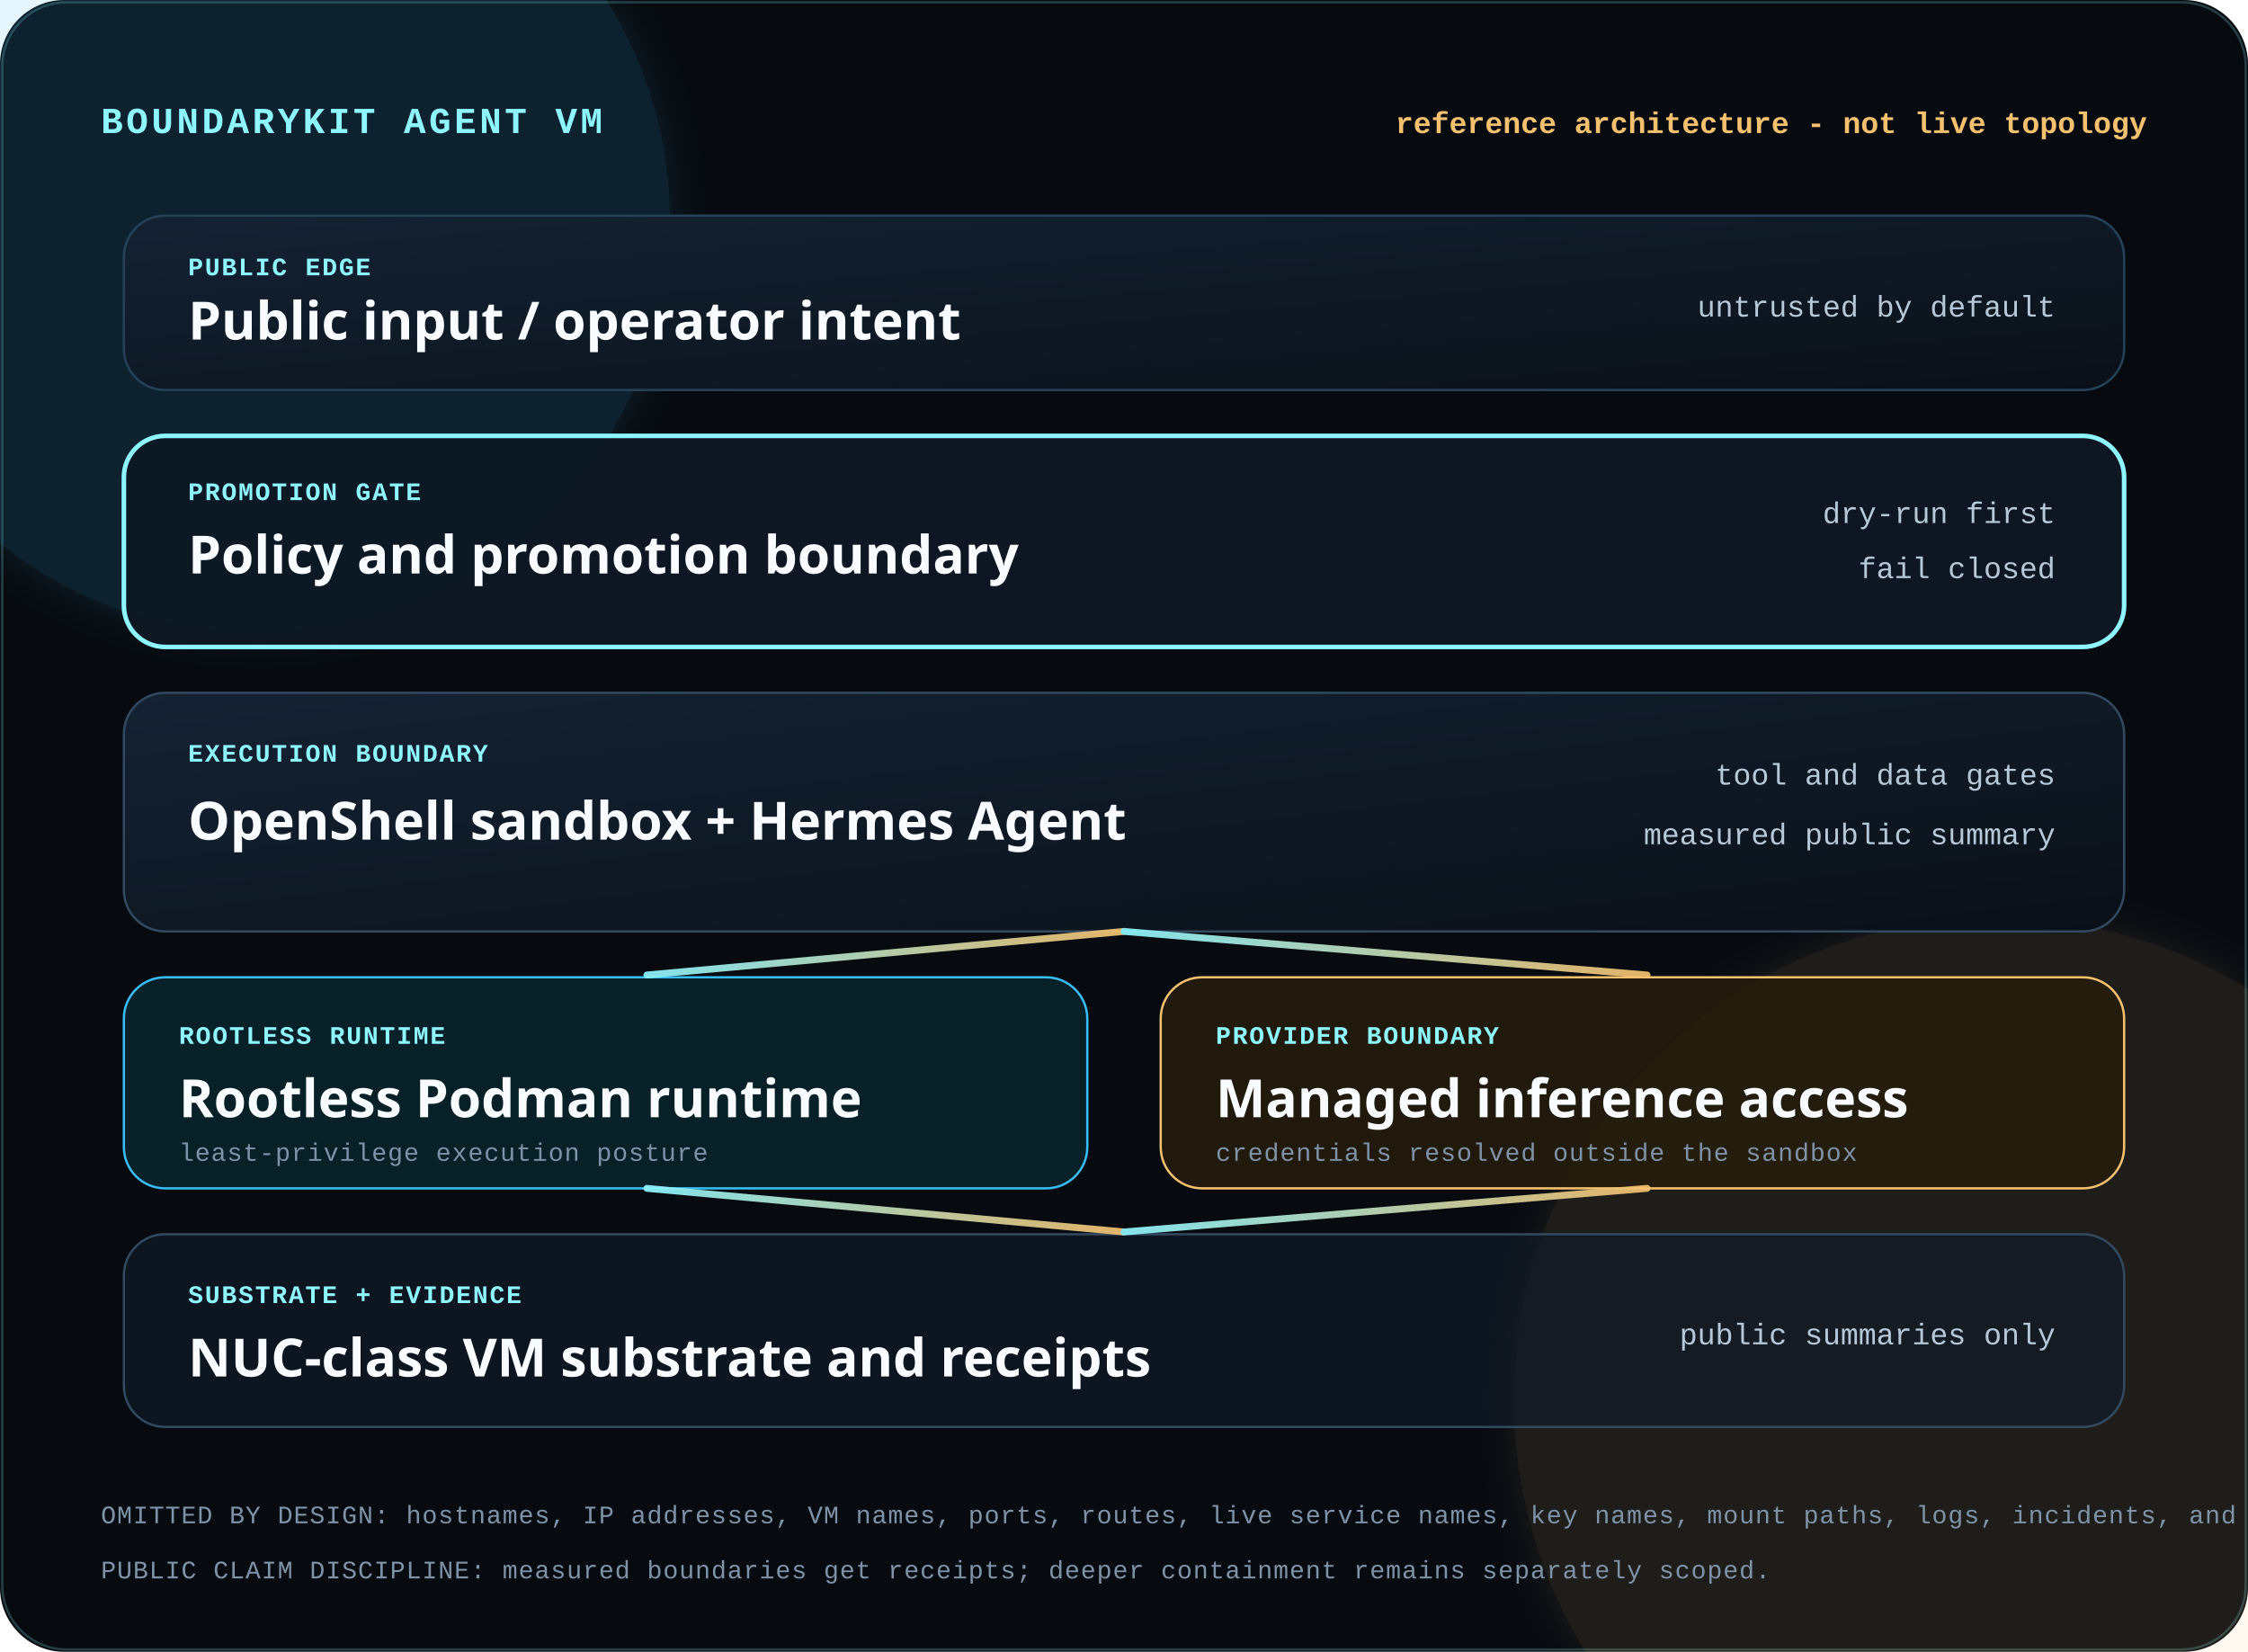
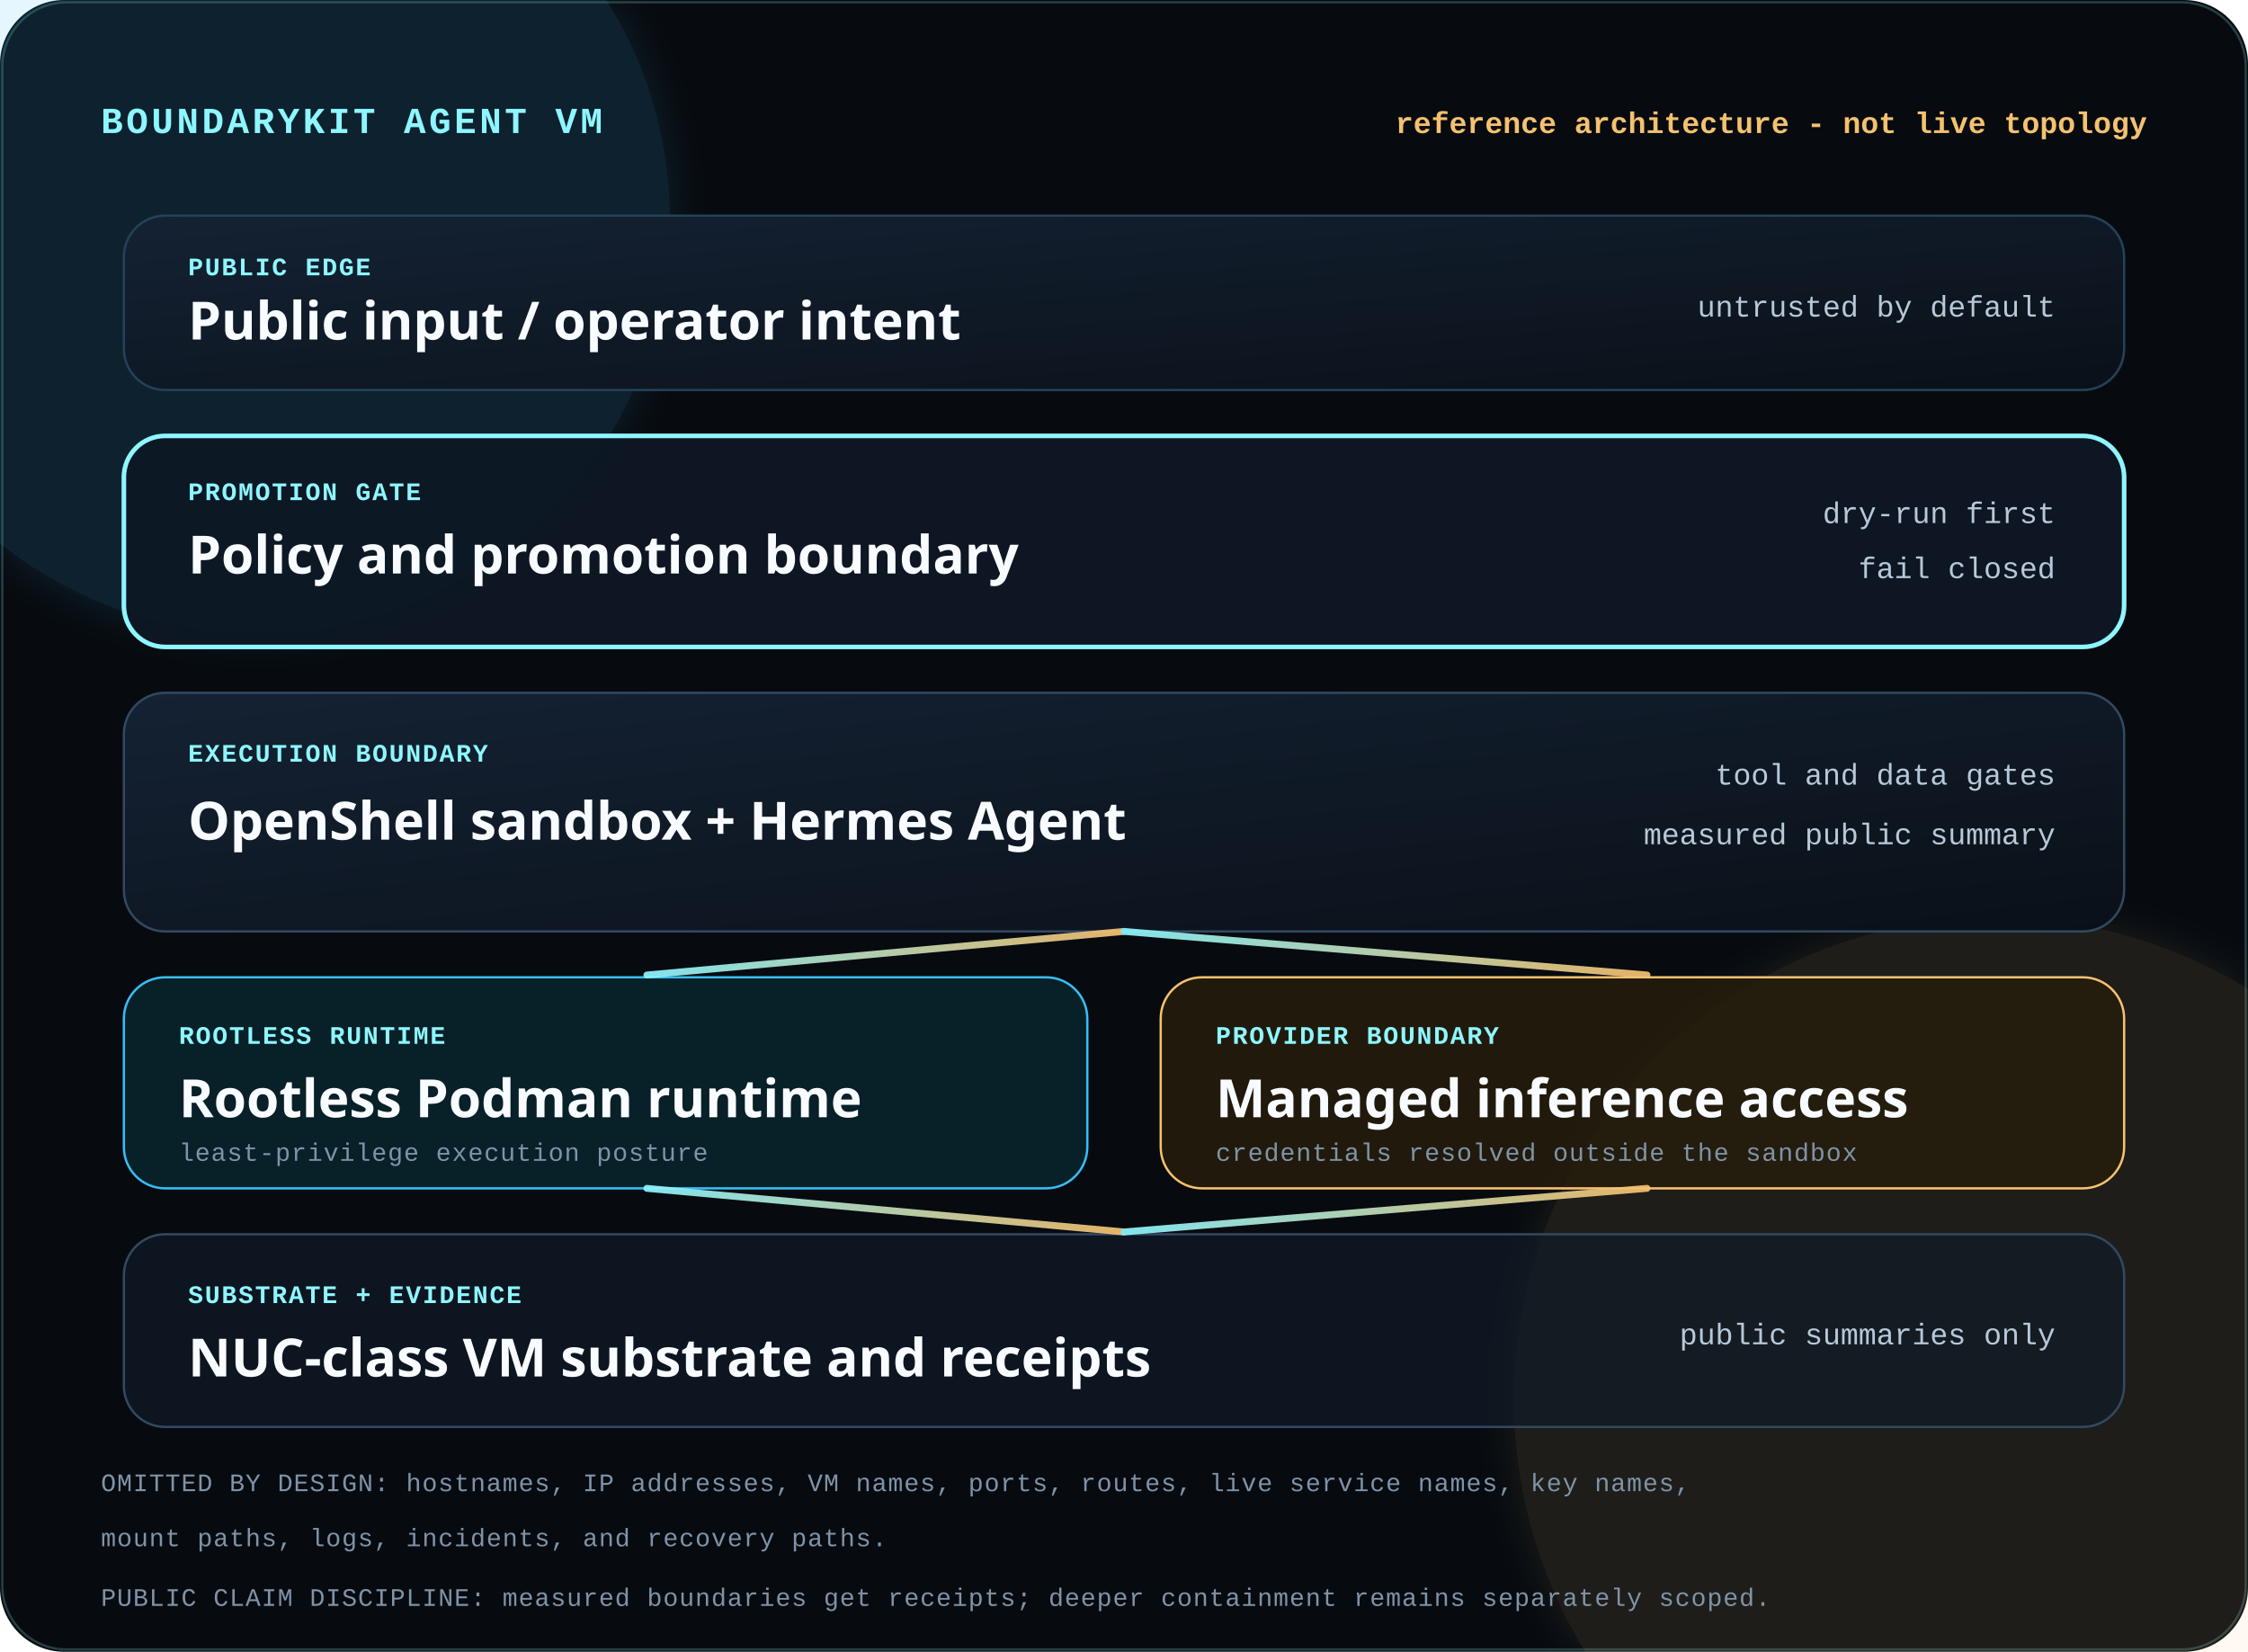
<svg xmlns="http://www.w3.org/2000/svg" width="980" height="720" viewBox="0 0 980 720" role="img">
  <defs>
    <linearGradient id="panel" x1="0" x2="1" y1="0" y2="1">
      <stop offset="0" stop-color="#142233" />
      <stop offset="1" stop-color="#0a1018" />
    </linearGradient>
    <linearGradient id="accent" x1="0" x2="1">
      <stop offset="0" stop-color="#8ef6ff" />
      <stop offset="1" stop-color="#f5c16f" />
    </linearGradient>
    <filter id="glow" x="-20%" y="-20%" width="140%" height="140%">
      <feGaussianBlur stdDeviation="8" result="blur" />
      <feMerge>
        <feMergeNode in="blur" />
        <feMergeNode in="SourceGraphic" />
      </feMerge>
    </filter>
    <style>
      .mono { font-family: SFMono-Regular, Cascadia Code, Liberation Mono, ui-monospace, monospace; }
      .body { font-family: Aptos, Segoe UI, ui-sans-serif, system-ui, sans-serif; }
      .label { fill: #f8fbff; font-size: 23px; font-weight: 800; }
      .small { fill: #b7c8d8; font-size: 13px; }
      .tiny { fill: #7f93a8; font-size: 11px; letter-spacing: .4px; }
      .chip { fill: #8ef6ff; font-size: 11px; font-weight: 700; letter-spacing: .7px; }
    </style>
  </defs>
  <rect width="980" height="720" rx="28" fill="#070b10" />
  <rect x="1" y="1" width="978" height="718" rx="28" fill="none" stroke="rgba(142,246,255,.22)" />
  <circle cx="112" cy="96" r="180" fill="#38bdf8" opacity=".13" filter="url(#glow)" />
  <circle cx="870" cy="610" r="210" fill="#f5c16f" opacity=".1" filter="url(#glow)" />
  <g class="mono">
    <text x="44" y="58" fill="#8ef6ff" font-size="16" font-weight="800" letter-spacing="1.4">BOUNDARYKIT AGENT VM</text>
    <text x="936" y="58" text-anchor="end" fill="#f5c16f" font-size="13" font-weight="700">reference architecture - not live topology</text>
  </g>
  <g transform="translate(54 94)">
    <rect x="0" y="0" width="872" height="76" rx="18" fill="url(#panel)" stroke="#244258" />
    <text class="mono chip" x="28" y="26">PUBLIC EDGE</text>
    <text class="body label" x="28" y="54">Public input / operator intent</text>
    <text class="mono small" x="842" y="44" text-anchor="end">untrusted by default</text>
  </g>
  <g transform="translate(54 190)">
    <rect x="0" y="0" width="872" height="92" rx="18" fill="rgba(14,24,36,.9)" stroke="#8ef6ff" stroke-width="2" />
    <text class="mono chip" x="28" y="28">PROMOTION GATE</text>
    <text class="body label" x="28" y="60">Policy and promotion boundary</text>
    <text class="mono small" x="842" y="38" text-anchor="end">dry-run first</text>
    <text class="mono small" x="842" y="62" text-anchor="end">fail closed</text>
  </g>
  <g transform="translate(54 302)">
    <rect x="0" y="0" width="872" height="104" rx="18" fill="url(#panel)" stroke="#324960" />
    <text class="mono chip" x="28" y="30">EXECUTION BOUNDARY</text>
    <text class="body label" x="28" y="64">OpenShell sandbox + Hermes Agent</text>
    <text class="mono small" x="842" y="40" text-anchor="end">tool and data gates</text>
    <text class="mono small" x="842" y="66" text-anchor="end">measured public summary</text>
  </g>
  <g transform="translate(54 426)">
    <rect x="0" y="0" width="420" height="92" rx="18" fill="rgba(9,35,45,.86)" stroke="#38bdf8" />
    <text class="mono chip" x="24" y="29">ROOTLESS RUNTIME</text>
    <text class="body label" x="24" y="61">Rootless Podman runtime</text>
    <text class="mono tiny" x="24" y="80">least-privilege execution posture</text>
  </g>
  <g transform="translate(506 426)">
    <rect x="0" y="0" width="420" height="92" rx="18" fill="rgba(38,28,12,.86)" stroke="#f5c16f" />
    <text class="mono chip" x="24" y="29" fill="#f5c16f">PROVIDER BOUNDARY</text>
    <text class="body label" x="24" y="61">Managed inference access</text>
    <text class="mono tiny" x="24" y="80">credentials resolved outside the sandbox</text>
  </g>
  <g transform="translate(54 538)">
    <rect x="0" y="0" width="872" height="84" rx="18" fill="rgba(16,26,39,.7)" stroke="#324960" />
    <text class="mono chip" x="28" y="30">SUBSTRATE + EVIDENCE</text>
    <text class="body label" x="28" y="62">NUC-class VM substrate and receipts</text>
    <text class="mono small" x="842" y="48" text-anchor="end">public summaries only</text>
  </g>
  <g fill="none" stroke="url(#accent)" stroke-width="3" stroke-linecap="round" opacity=".92">
    <path d="M490 171 L490 189" />
    <path d="M490 282 L490 301" />
    <path d="M490 406 L282 425" />
    <path d="M490 406 L718 425" />
    <path d="M282 518 L490 537" />
    <path d="M718 518 L490 537" />
  </g>
  <g class="mono" fill="#7f93a8" font-size="11" letter-spacing=".4">
-     <text x="44" y="664">OMITTED BY DESIGN: hostnames, IP addresses, VM names, ports, routes, live service names, key names, mount paths, logs, incidents, and recovery paths.</text>
-     <text x="44" y="688">PUBLIC CLAIM DISCIPLINE: measured boundaries get receipts; deeper containment remains separately scoped.</text>
+     <text x="44" y="650">OMITTED BY DESIGN: hostnames, IP addresses, VM names, ports, routes, live service names, key names,</text>
+     <text x="44" y="674">mount paths, logs, incidents, and recovery paths.</text>
+     <text x="44" y="700">PUBLIC CLAIM DISCIPLINE: measured boundaries get receipts; deeper containment remains separately scoped.</text>
  </g>
</svg>
